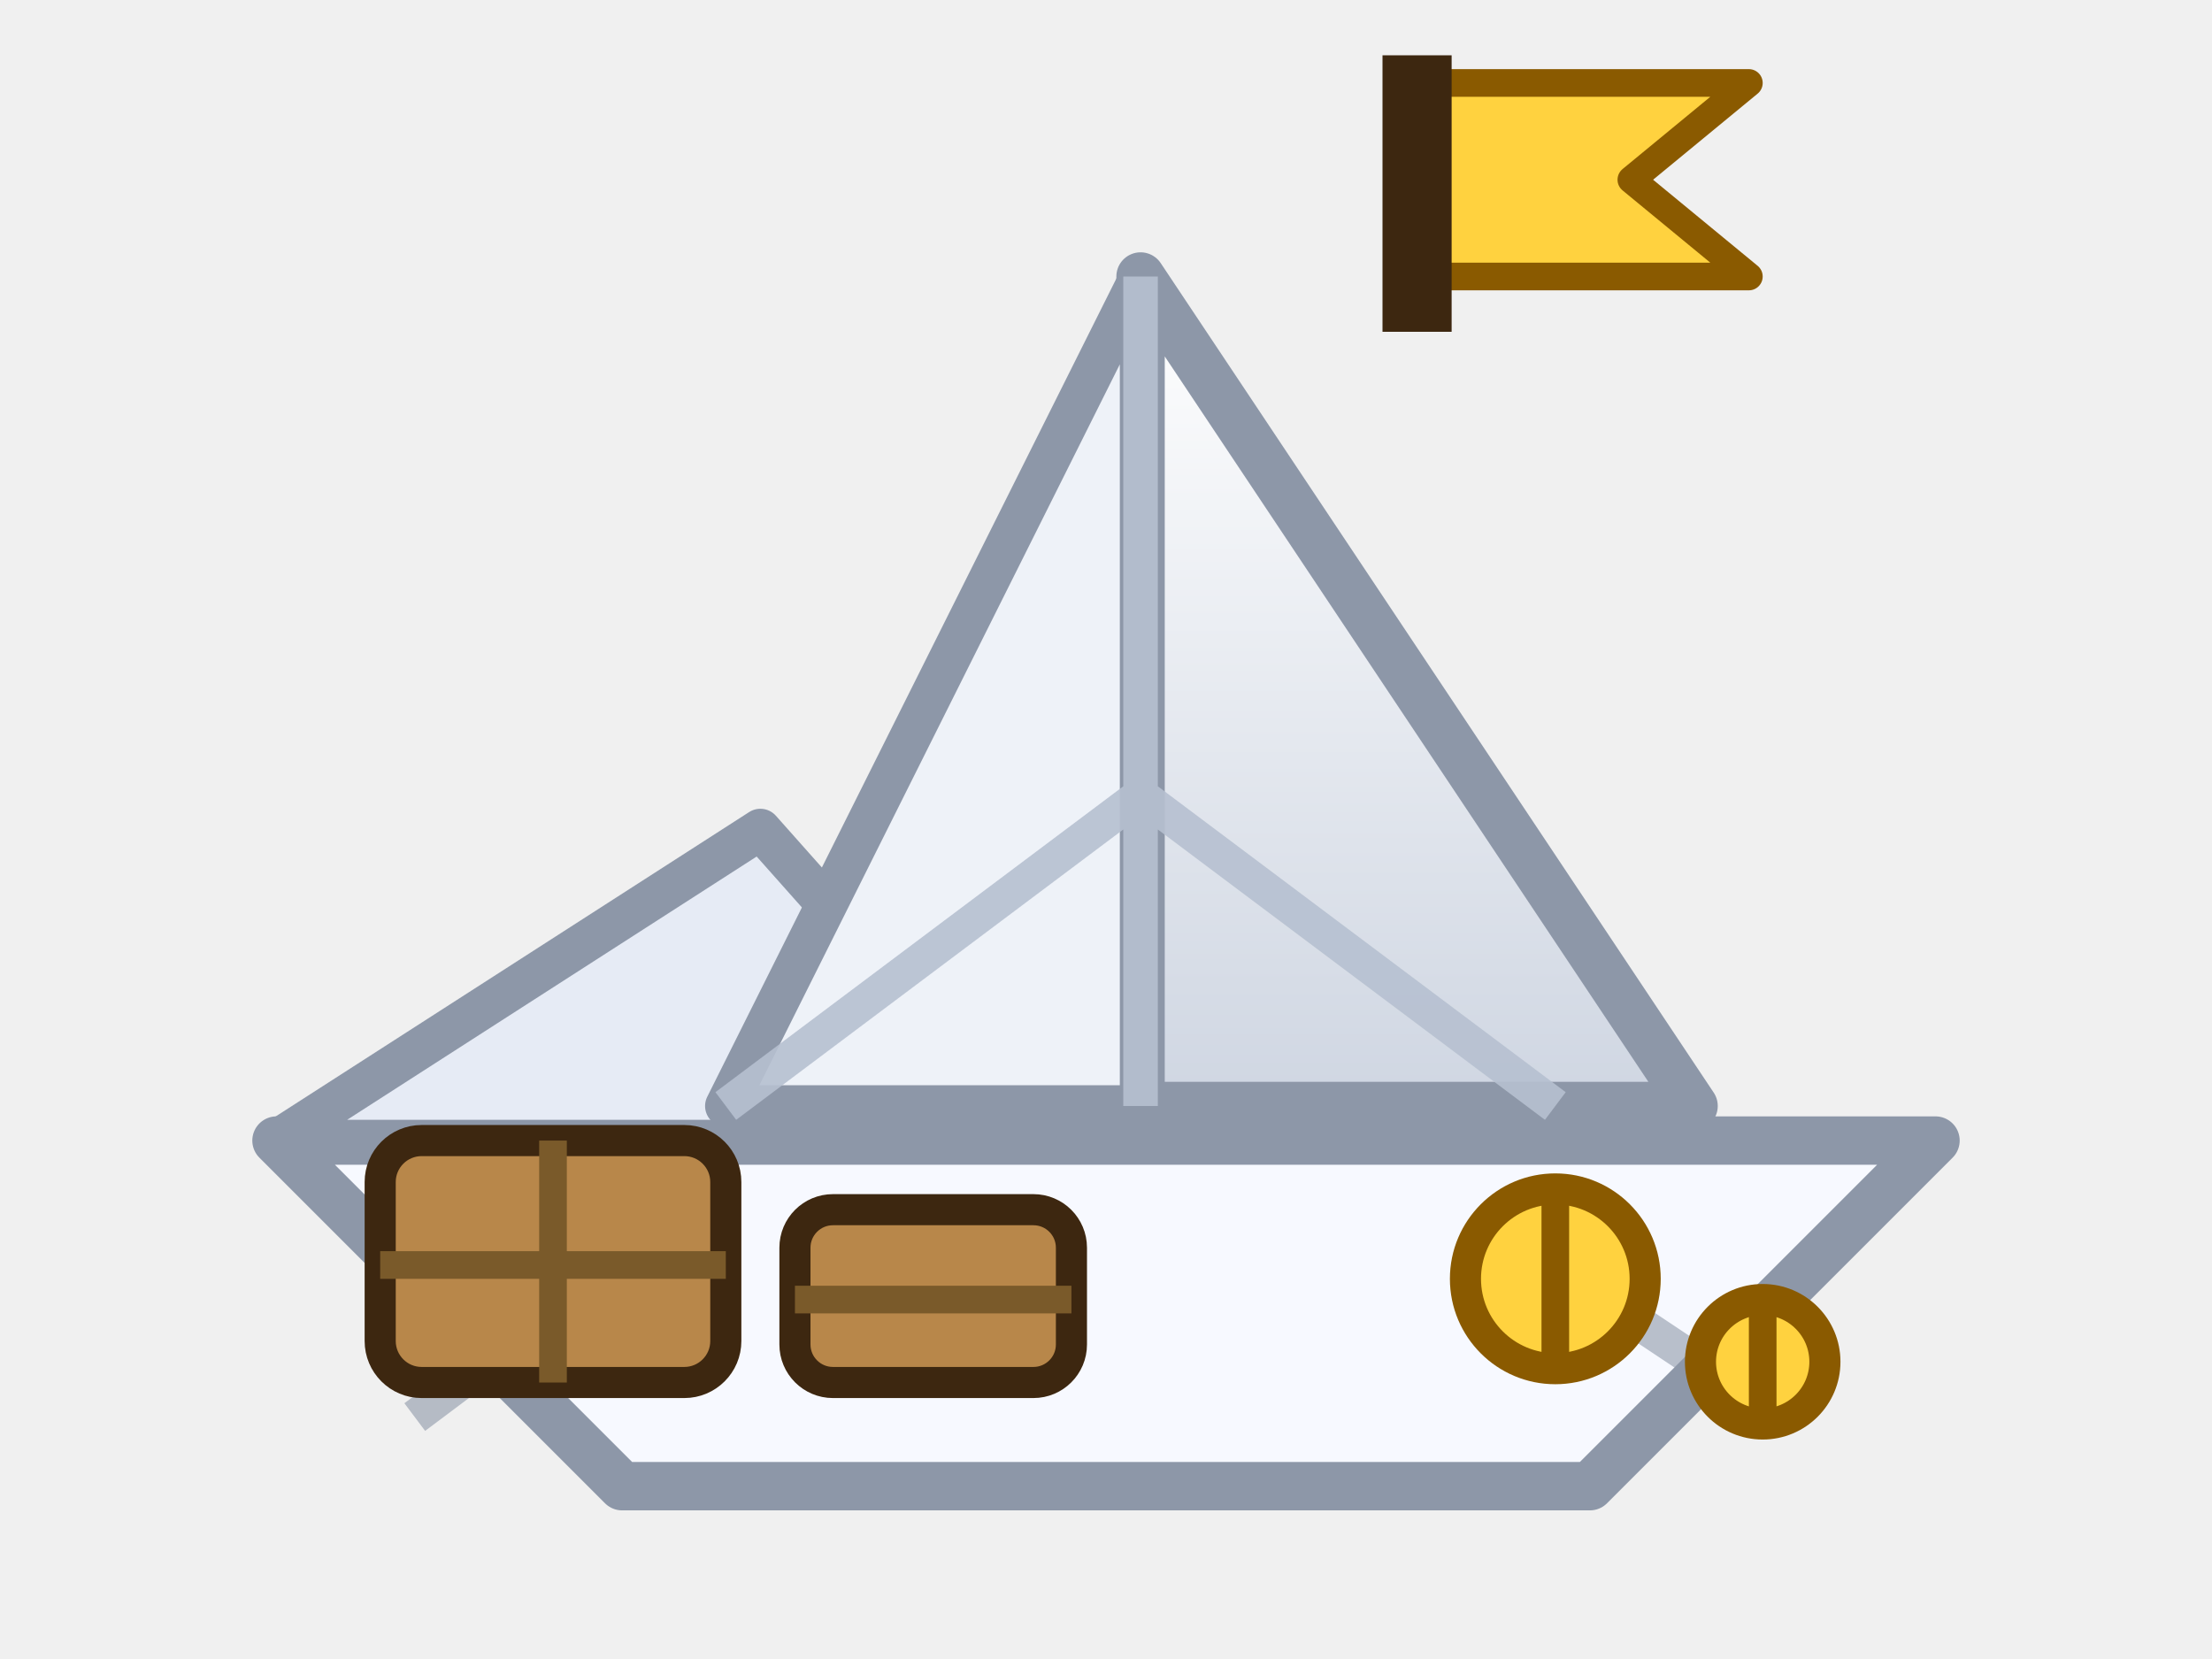
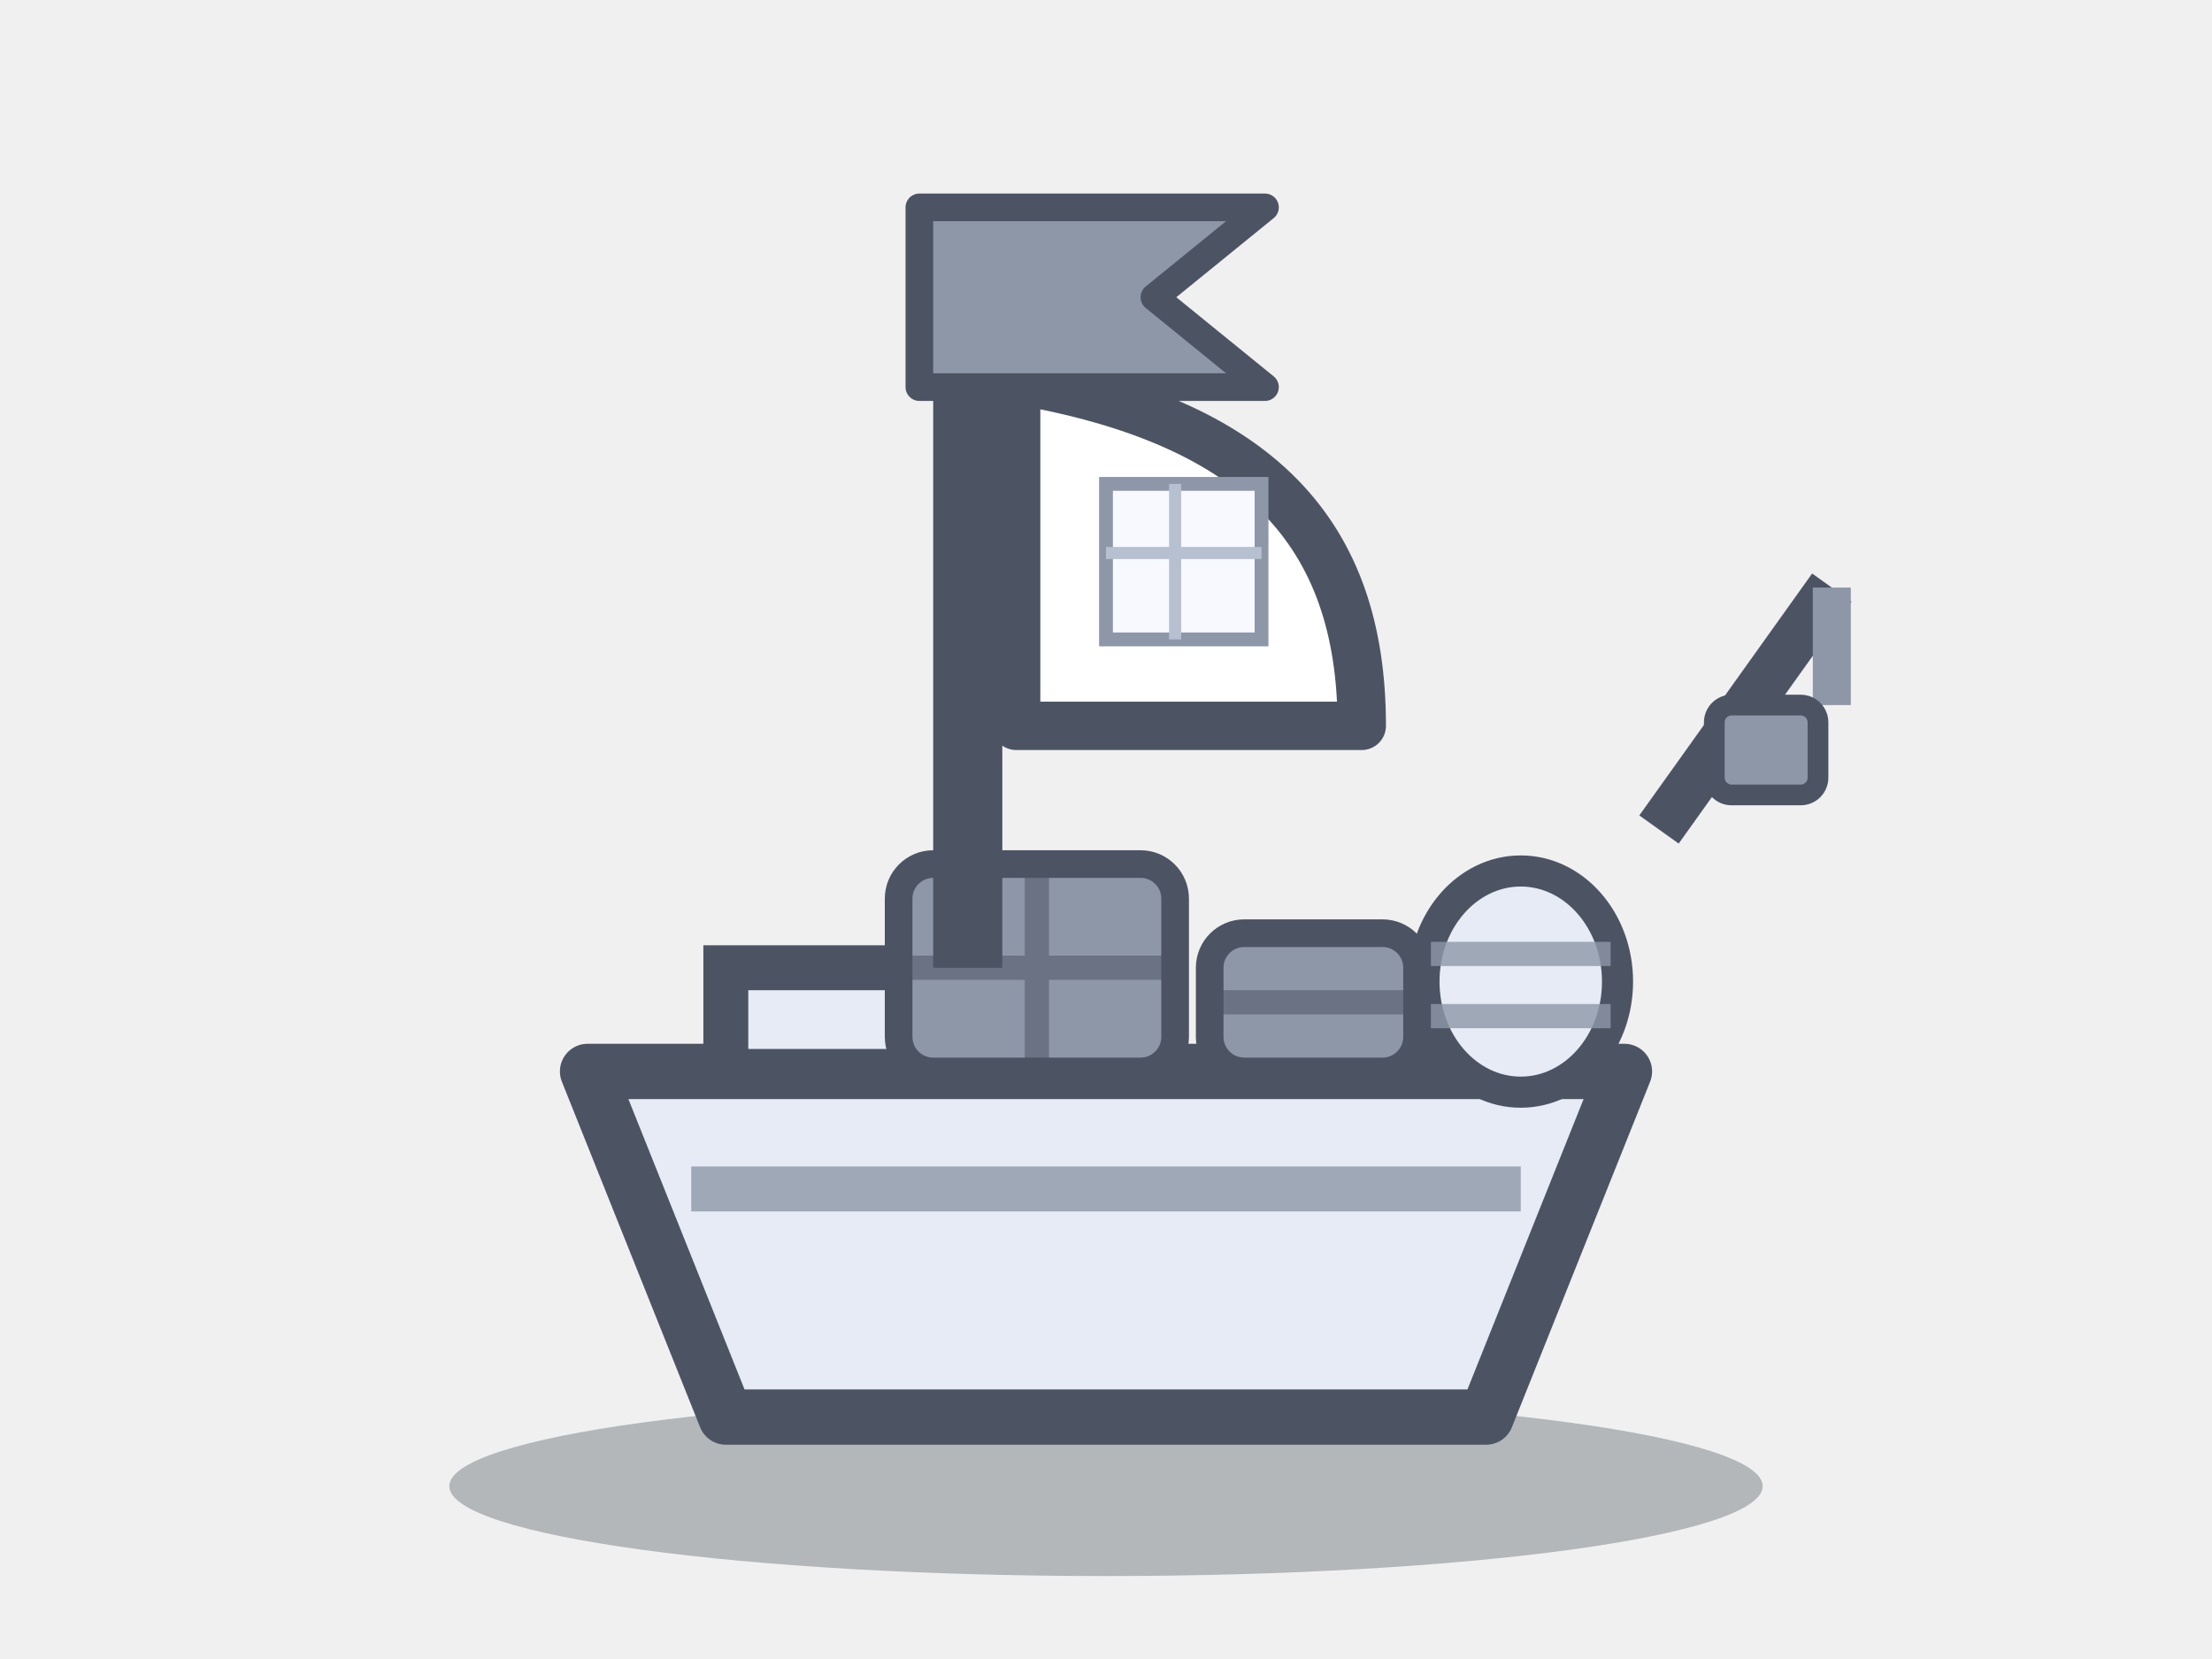
<svg xmlns="http://www.w3.org/2000/svg" viewBox="0 0 64 48" width="256" height="192">
-   <defs>
-     <linearGradient id="s" x1="0" y1="0" x2="0" y2="1">
-       <stop offset="0" stop-color="#ffffff" />
-       <stop offset="1" stop-color="#cfd6e2" />
-     </linearGradient>
-   </defs>
-   <path d="M8 33h48l-10 10H18z" fill="#f7f9ff" stroke="#8d97a8" stroke-width="1.4" stroke-linejoin="round" />
-   <path d="M8 33l14-9 8 9z" fill="#e6ebf5" stroke="#8d97a8" stroke-width="1.2" stroke-linejoin="round" />
-   <path d="M33 8l16 24H33z" fill="url(#s)" stroke="#8d97a8" stroke-width="1.4" stroke-linejoin="round" />
-   <path d="M33 8l-12 24h12z" fill="#eef2f8" stroke="#8d97a8" stroke-width="1.2" stroke-linejoin="round" />
-   <path d="M33 8v24M21 32l12-9M45 32l-12-9" stroke="#b6c0d0" stroke-width="1" opacity=".9" />
-   <path d="M44 36l6 4M16 38l-4 3" stroke="#8d97a8" stroke-width="1" opacity=".6" />
-   <g stroke="#3d2710" stroke-width=".9" stroke-linejoin="round">
-     <g fill="#b8874a">
-       <rect x="11" y="33" width="10" height="7" rx="1.2" />
-       <rect x="23" y="35" width="8" height="5" rx="1.1" />
-     </g>
-     <g fill="none" stroke="#7a5a2a" stroke-width=".8">
-       <path d="M11 36.6h10M16 33v7M23 37.6h8" />
-     </g>
-     <g fill="#ffd23f" stroke="#8a5a00">
-       <circle cx="45" cy="37" r="2.6" />
-       <circle cx="51" cy="39.4" r="1.8" />
-     </g>
-     <path d="M45 34.4v5.2M51 37.6v3.6" stroke="#8a5a00" stroke-width=".8" fill="none" />
-     <path d="M40.6 2.4h10l-3.4 2.8 3.4 2.8h-10z" fill="#ffd23f" stroke="#8a5a00" stroke-width=".8" />
-     <path d="M40 1.6h2v8h-2z" fill="#3d2710" stroke="none" />
+   <ellipse cx="32" cy="43" rx="19" ry="2.6" fill="#04121c" opacity=".26" />
+   <path d="M17 31h30l-4 10H21z" fill="#e6ebf5" stroke="#4c5464" stroke-width="1.6" stroke-linejoin="round" />
+   <path d="M20 34.4h24" stroke="#8d97a8" stroke-width="1.3" opacity=".8" />
+   <path d="M21 31v-3h8v3z" fill="#e6ebf5" stroke="#4c5464" stroke-width="1.3" />
+   <g fill="#8d97a8" stroke="#4c5464" stroke-width=".8">
+     <rect x="26" y="25" width="8" height="6" rx="1" />
+     <rect x="35" y="27" width="6" height="4" rx="1" />
  </g>
+   <path d="M26 28h8M30 25v6M35 29h6" stroke="#4c5464" stroke-width=".7" opacity=".55" fill="none" />
+   <ellipse cx="44" cy="28.4" rx="2.8" ry="3.2" fill="#e6ebf5" stroke="#4c5464" stroke-width=".9" />
+   <path d="M41.4 27.6h5.2M41.4 29.4h5.2" stroke="#8d97a8" stroke-width=".7" opacity=".8" />
+   <rect x="27" y="9" width="2" height="19" fill="#4c5464" />
+   <path d="M29.4 11c7 1.2 10 4.4 10 10h-10z" fill="#ffffff" stroke="#4c5464" stroke-width="1.4" stroke-linejoin="round" />
+   <g transform="translate(31 13) scale(.5)">
+     <path d="M2 2h9v9H2z" fill="#f7f9ff" stroke="#8d97a8" stroke-width=".8" />
+     <path d="M2 6h9M6 2v9" stroke="#b6c0d0" stroke-width=".7" />
+   </g>
+   <path d="M48 24l5-7" stroke="#4c5464" stroke-width="1.4" />
+   <path d="M53 17v3.4" stroke="#8d97a8" stroke-width="1.1" />
+   <rect x="49.6" y="20.4" width="3" height="2.6" rx=".5" fill="#8d97a8" stroke="#4c5464" stroke-width=".6" />
+   <path d="M26.6 6h10l-3.2 2.6 3.2 2.6h-10z" fill="#8d97a8" stroke="#4c5464" stroke-width=".8" stroke-linejoin="round" />
</svg>
